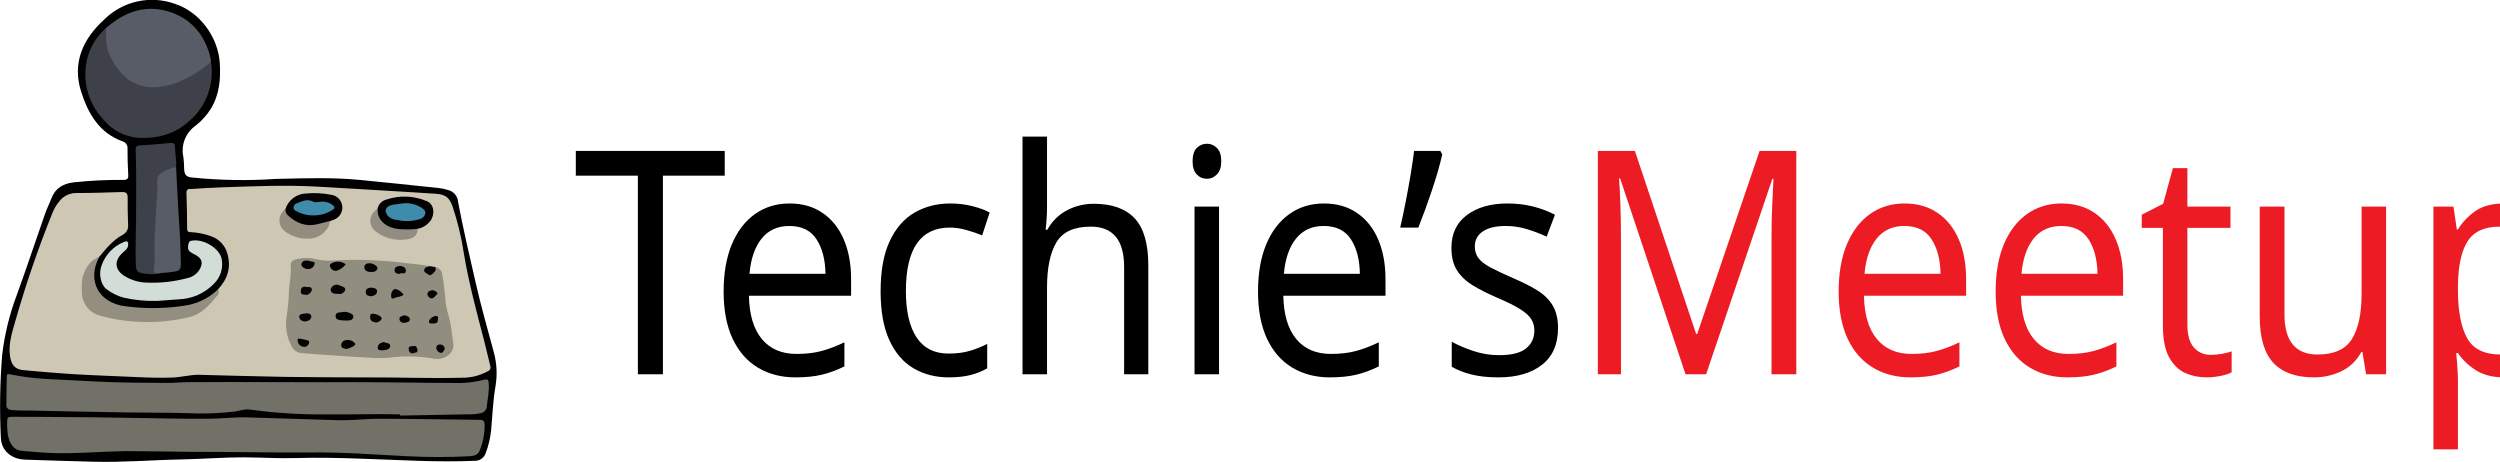
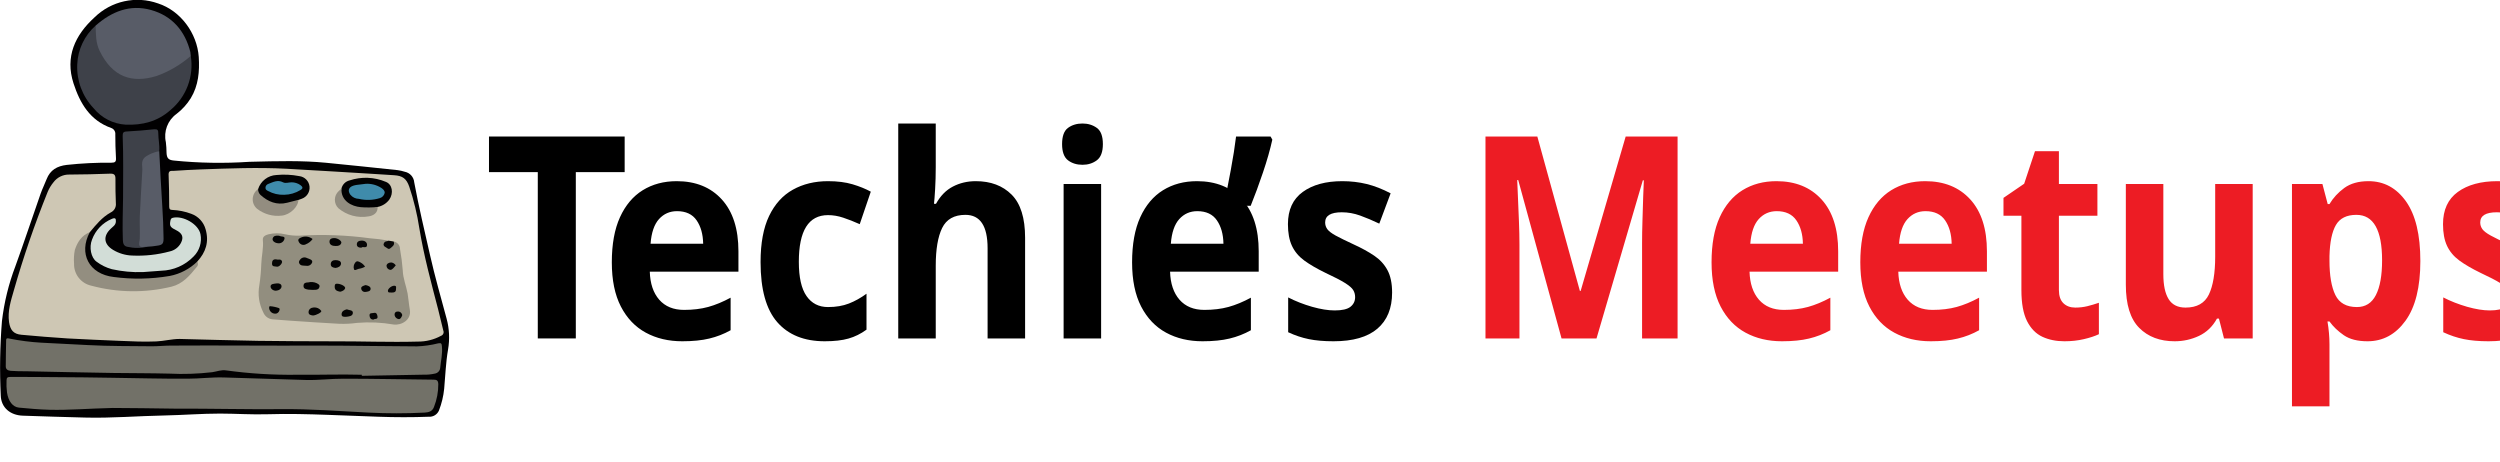
- <svg xmlns="http://www.w3.org/2000/svg" viewBox="0 0 659.75 121.87">
+ <svg xmlns="http://www.w3.org/2000/svg" viewBox="0 0 729.54 134.58">
  <defs>
-     <style>.cls-1{font-size:82.53px;font-family:HanziPenTC-W3-B5pc-H, HanziPen TC;}.cls-2{fill:#ed1c24;}.cls-3{fill:#010001;}.cls-10,.cls-11,.cls-12,.cls-13,.cls-14,.cls-15,.cls-16,.cls-17,.cls-18,.cls-19,.cls-20,.cls-21,.cls-22,.cls-23,.cls-24,.cls-25,.cls-3,.cls-4,.cls-5,.cls-6,.cls-7,.cls-8,.cls-9{fill-rule:evenodd;}.cls-4{fill:#cec7b4;}.cls-5{fill:#727168;}.cls-6{fill:#3e4149;}.cls-7{fill:#585c67;}.cls-8{fill:#d2ddd7;}.cls-9{fill:#938e80;}.cls-10{fill:#928e7f;}.cls-11{fill:#010102;}.cls-12{fill:#938d80;}.cls-13{fill:#928d80;}.cls-14{fill:#070606;}.cls-15{fill:#020202;}.cls-16{fill:#030303;}.cls-17{fill:#040303;}.cls-18{fill:#040404;}.cls-19{fill:#050404;}.cls-20{fill:#060606;}.cls-21{fill:#050504;}.cls-22{fill:#030203;}.cls-23{fill:#060505;}.cls-24{fill:#070706;}.cls-25{fill:#3f8bab;}</style>
+     <style>.cls-1{font-size:82.53px;font-family:Avenir-Heavy, Avenir;font-weight:800;}.cls-2{letter-spacing:-0.11em;}.cls-3{letter-spacing:-0.07em;}.cls-4{fill:#ed1c24;}.cls-5{fill:#010001;}.cls-10,.cls-11,.cls-12,.cls-13,.cls-14,.cls-15,.cls-16,.cls-17,.cls-18,.cls-19,.cls-20,.cls-21,.cls-22,.cls-23,.cls-24,.cls-25,.cls-26,.cls-27,.cls-5,.cls-6,.cls-7,.cls-8,.cls-9{fill-rule:evenodd;}.cls-6{fill:#cec7b4;}.cls-7{fill:#727168;}.cls-8{fill:#3e4149;}.cls-9{fill:#585c67;}.cls-10{fill:#d2ddd7;}.cls-11{fill:#938e80;}.cls-12{fill:#928e7f;}.cls-13{fill:#010102;}.cls-14{fill:#938d80;}.cls-15{fill:#928d80;}.cls-16{fill:#070606;}.cls-17{fill:#020202;}.cls-18{fill:#030303;}.cls-19{fill:#040303;}.cls-20{fill:#040404;}.cls-21{fill:#050404;}.cls-22{fill:#060606;}.cls-23{fill:#050504;}.cls-24{fill:#030203;}.cls-25{fill:#060505;}.cls-26{fill:#070706;}.cls-27{fill:#3f8bab;}</style>
  </defs>
  <g id="Objects">
-     <text class="cls-1" transform="translate(151.22 98.76) scale(0.89 1)">Techie’s <tspan class="cls-2" x="295.88" y="0">Meetups</tspan>
+     <text class="cls-1" transform="translate(141.22 98.76) scale(0.89 1)">
+       <tspan class="cls-2">T</tspan>
+       <tspan x="38.21" y="0">echie</tspan>
+       <tspan class="cls-3" x="241.58" y="0">’</tspan>
+       <tspan x="259.9" y="0">s </tspan>
+       <tspan class="cls-4" x="320.97" y="0">Meetups</tspan>
    </text>
-     <path class="cls-3" d="M72.75,47.22c8.43-.22,15.43-.4,22.41.28s13.91,1.41,20.87,2.15a11.88,11.88,0,0,1,2.09.47,3.44,3.44,0,0,1,2.76,3.11c1.33,7.11,3,14.15,4.61,21.21,1.41,6.24,3.18,12.39,4.84,18.56a20.77,20.77,0,0,1,.42,9c-.66,3.78-.78,7.61-1.13,11.43a24.13,24.13,0,0,1-1.52,6.35,3,3,0,0,1-3,1.83c-4.89.19-9.78.17-14.67,0s-9.84-.38-14.77-.55c-5.81-.21-11.62-.36-17.44-.18-4.68.15-9.35-.18-14-.19-5.4,0-10.78.44-16.17.55-7.76.14-15.5.82-23.26.61-6.06-.16-12.12-.33-18.17-.55-3.61-.13-6.3-2.34-6.4-5.88A169,169,0,0,1,.57,93.69a67,67,0,0,1,3.92-16c2.54-7,4.9-14.13,7.37-21.19.5-1.42,1.19-2.78,1.73-4.19,1.05-2.71,3.08-3.86,5.9-4.19a110.85,110.85,0,0,1,13-.64c1.11,0,1.43-.29,1.35-1.42-.15-2.27-.18-4.55-.19-6.83a1.79,1.79,0,0,0-1.19-1.88c-6.19-2.19-9.12-7.22-11-13-2.53-7.78.45-14.1,6.1-19.26A17.92,17.92,0,0,1,46.13,1C52.69,3.13,57.52,9.69,58,16.61c.26,4.22-.07,8.32-2.33,12.05a17.27,17.27,0,0,1-4.13,4.56,8,8,0,0,0-3.14,8.26,27.46,27.46,0,0,1,.2,3.15c.08,1.56.59,2.07,2.14,2.22A131.08,131.08,0,0,0,72.75,47.22Z" />
-     <path class="cls-4" d="M57.56,76.33c2.49-2.7,3.5-5.75,2.44-9.41a6.66,6.66,0,0,0-4.19-4.53,18,18,0,0,0-5.55-1.13c-.64,0-.87-.24-.88-.9,0-3.16-.06-6.33-.18-9.49,0-1.13.76-1,1.34-1,2.65-.18,5.3-.33,8-.43,8.34-.3,16.69-.64,25-.2s16.66,1,25,1.48c2.15.13,4.29.29,6.44.41,2.52.15,3.63,1,4.45,3.35a72.46,72.46,0,0,1,2.94,12.13c1.31,8,3.44,15.79,5.47,23.61.53,2.08,1,4.19,1.53,6.26a1.14,1.14,0,0,1-.66,1.51,13.86,13.86,0,0,1-6.78,1.69c-8.31.23-16.61-.12-24.92-.08q-10.87,0-21.74-.14c-7.62-.12-15.25-.37-22.87-.55-2.28,0-4.5.62-6.78.72-3.5.15-7,0-10.48-.16-5.14-.24-10.28-.4-15.41-.71-4.5-.27-9-.67-13.48-1.07C3.92,97.48,3,96.32,2.64,94c-.46-3.26.55-6.29,1.41-9.29A287.92,287.92,0,0,1,13.91,56a11.12,11.12,0,0,1,1.69-2.8,5.59,5.59,0,0,1,4.58-2.26c4,0,7.93-.13,11.9-.26,1.19-.05,1.64.29,1.61,1.55,0,2.36,0,4.72.12,7.08A2.63,2.63,0,0,1,32.31,62c-2.52,1.39-4.31,3.61-6.12,5.78-1.9,1.52-3.63,3.16-4.11,5.7a13.23,13.23,0,0,0,0,4.9,5.49,5.49,0,0,0,4.15,4.49,46.16,46.16,0,0,0,17.62,1.56c1.8-.21,3.56-.59,5.34-.92a8.62,8.62,0,0,0,4.5-2.15C55.23,79.87,57.06,78.6,57.56,76.33Z" />
-     <path class="cls-5" d="M32.87,119.05c-7,.16-12.7.67-18.4.53-3-.08-6-.35-8.94-.63-1.83-.18-3.11-1.88-3.49-4.43A19.68,19.68,0,0,1,1.91,111c0-.86.36-1,1.14-1,4.47,0,8.94,0,13.41.06,5.39,0,10.79.11,16.19.18,7.37.1,14.75.31,22.12.27,3.53,0,7.06-.48,10.61-.36q11.87.39,23.75.73c3.72.12,7.42-.39,11.13-.37,8.76,0,17.53.2,26.3.28.93,0,1.3.27,1.34,1.3a17.73,17.73,0,0,1-1.25,6.65c-.46,1.3-1.54,1.6-2.72,1.66a160.59,160.59,0,0,1-16.42,0c-8.5-.42-17-1.11-25.51-1-10.33.09-20.65-.19-31-.15C44.52,119.15,38,119.07,32.87,119.05Z" />
-     <path class="cls-5" d="M105.57,109.36c-6.37-.18-12.73.07-19.1,0a138.31,138.31,0,0,1-20.53-1.28c-1.38-.21-2.66.34-4,.53a75.62,75.62,0,0,1-12.49.42c-5.4-.14-10.79-.12-16.19-.19-8.51-.12-17-.33-25.52-.5-1.56,0-3.12,0-4.68-.13-.87-.09-1.38-.49-1.38-1.32,0-2.52.07-5.05.11-7.58,0-.79.55-.58,1-.5A65.75,65.75,0,0,0,12.06,100c4.54.24,9.09.45,13.63.7,6.23.34,12.47.28,18.71.35,1.77,0,3.54-.19,5.3-.2,14.43-.1,28.85.07,43.27,0,9.56,0,19.13.2,28.69.23a29.91,29.91,0,0,0,6.22-.89c.94-.19,1,.11,1.08.9.22,2.13-.31,4.19-.5,6.28a1.87,1.87,0,0,1-1.54,1.65,13.83,13.83,0,0,1-3.51.32l-17.83.33C105.58,109.57,105.57,109.47,105.57,109.36Z" />
-     <path class="cls-6" d="M55.67,16.32a17,17,0,0,1-5.92,15.79c-3.78,3.37-8.23,4.46-13.06,4.27a13.08,13.08,0,0,1-9.4-4.83,17.38,17.38,0,0,1-4.75-12.78,16,16,0,0,1,5.37-11.3c.53.57.37,1.28.37,1.93,0,5.18,2.64,8.91,6.64,11.84a8.27,8.27,0,0,0,4.19,1.24,13.86,13.86,0,0,0,9.21-1.87,73.41,73.41,0,0,0,6.54-4.06A.81.81,0,0,1,55.67,16.32Z" />
-     <path class="cls-7" d="M55.67,16.32a31.28,31.28,0,0,1-9.93,5.84c-7.25,2.25-12.94.33-16.67-7.32C27.9,12.45,28,10,27.91,7.47c4.66-4.1,10-6.27,16.15-4.56S54,9,55.55,15.19A8.31,8.31,0,0,1,55.67,16.32Z" />
-     <path class="cls-8" d="M41.69,79.4a35.7,35.7,0,0,1-9.06-.85,13,13,0,0,1-4.5-2.22c-1.54-1.13-2.19-4.11-1.28-6.4a10.45,10.45,0,0,1,5.77-6.05c1-.42,1.27-.17,1.19.88a1.91,1.91,0,0,1-.63,1.2c-.27.27-.57.51-.84.77C30,68.9,30.29,71.29,33,72.92a11.53,11.53,0,0,0,5.5,1.65,35.57,35.57,0,0,0,11-1.19,4.89,4.89,0,0,0,3.31-2.51c.86-1.67.4-2.81-1.48-3.74-1.69-.83-1.9-1.23-1.59-2.78.09-.4.21-.67.67-.79,3-.74,7.53,1.86,8.09,4.78a7.18,7.18,0,0,1-2,6.5A13.6,13.6,0,0,1,47.06,79Z" />
-     <path class="cls-6" d="M43.07,72a13.27,13.27,0,0,1-6,0c-1-.23-1.19-1.06-1.22-2-.16-4.09,0-8.17.06-12.25,0-6,.13-12-.11-18.07,0-.89.14-1.26,1.14-1.31,2.68-.13,5.36-.37,8-.64,1-.09,1.27.21,1.25,1.16,0,1.72.43,3.43.28,5.16a4.53,4.53,0,0,1-2,1c-2.08.83-2.49,1.56-2.59,3.78-.18,4.28-.21,8.57-.65,12.83-.26,2.47.11,5-.12,7.44,0,.12,0,.25,0,.37,0,.63-.31,1.35-.09,1.87s1.14,0,1.68.38A1.61,1.61,0,0,1,43.07,72Z" />
-     <path class="cls-7" d="M43.07,72c-.79-.14-1.84.37-2.28-.2s0-1.44,0-2.18c.09-2.13-.07-4.26,0-6.39.19-4.38.48-8.76.72-13.14a7.57,7.57,0,0,0,0-1.26c-.27-2.46.51-3,2.59-4a17.26,17.26,0,0,1,2.37-.77c.29,5.39.52,10.77.89,16.15.22,3.11.32,6.22.37,9.34,0,1.54-.31,1.93-1.84,2.14C45,71.86,44,71.94,43.07,72Z" />
-     <path class="cls-9" d="M57.56,76.33a1.25,1.25,0,0,1-.2,1.63c-2,2.46-4,4.87-7.32,5.7a47.3,47.3,0,0,1-23.43-.3,6.4,6.4,0,0,1-5-6.42,14.56,14.56,0,0,1,.23-4c.75-2.31,2-4.25,4.37-5.19C22.84,74,26,80,33.18,80.83a54.58,54.58,0,0,0,16.34-.3A15.78,15.78,0,0,0,57.56,76.33Z" />
-     <path class="cls-10" d="M114.86,70.47a2.22,2.22,0,0,1,1.87,2.2,60.15,60.15,0,0,1,.8,6.24c.08,2.36,1,4.49,1.42,6.76.26,1.58.37,3.17.65,4.74.52,2.94-2.46,4.59-4.73,4.29a41.84,41.84,0,0,0-10.66-.48,29.81,29.81,0,0,1-5.16.27c-4.79-.25-9.56-.59-14.34-.91-1.76-.12-3.52-.25-5.28-.4a3.24,3.24,0,0,1-2.59-2,12.44,12.44,0,0,1-1.16-7.94A54.7,54.7,0,0,0,76.25,77c.07-2.35.71-4.65.45-7-.1-1,.8-1.4,1.65-1.63a10.28,10.28,0,0,1,4.87,0,16.61,16.61,0,0,0,4.19.4,105.23,105.23,0,0,1,20.53.76,50.31,50.31,0,0,1,5.46.7.69.69,0,0,1-.39.46c-.42.23-.89.49-.45,1a1,1,0,0,0,1.54.19C114.59,71.52,114.53,70.9,114.86,70.47Z" />
-     <path class="cls-11" d="M75.32,55.18a5.9,5.9,0,0,1,5.35-4.11,23.2,23.2,0,0,1,6.65.32A3.41,3.41,0,0,1,88.05,58c-.31.13-.63.23-.94.34a9.13,9.13,0,0,1-10-.11A6,6,0,0,1,75.69,57,1.54,1.54,0,0,1,75.32,55.18Z" />
-     <path class="cls-11" d="M99.65,55A3.18,3.18,0,0,1,102,52.65a15,15,0,0,1,10.6.42c1.89.72,2.32,3.29,1,5.19a5.61,5.61,0,0,1-3.46,2.14c-2.36,1.23-8.82.44-10.17-2.51A3.34,3.34,0,0,1,99.65,55Z" />
-     <path class="cls-12" d="M75.32,55.18A2.28,2.28,0,0,0,76,56.87c2.22,2,4.75,3.06,7.8,2.29l3.27-.84c0,2-2.41,4.36-4.84,4.6a9.81,9.81,0,0,1-7.22-2A3.62,3.62,0,0,1,75.32,55.18Z" />
-     <path class="cls-13" d="M99.65,55c-.23,3.63,3,5.24,5.65,5.46a27.44,27.44,0,0,0,4.88-.06c.15,1.75-1.29,2.56-2.6,2.74a10.76,10.76,0,0,1-8.83-2.37,3.45,3.45,0,0,1,.08-5C99.11,55.52,99.38,55.25,99.65,55Z" />
-     <path class="cls-14" d="M114.86,70.47c.42,1-.27,1.4-.89,1.93s-.91,0-1.31-.2-.82-.48-.71-1a1,1,0,0,1,1-.81,2.9,2.9,0,0,0,.47-.16Z" />
-     <path class="cls-15" d="M91.12,84.59A11,11,0,0,1,90,84.52c-.66-.12-1.45-.19-1.43-1.1s.74-1,1.35-1a3.67,3.67,0,0,1,2.46.2c.44.26,1,.45.85,1.09s-.56.79-1.1.86C91.76,84.56,91.38,84.57,91.12,84.59Z" />
-     <path class="cls-16" d="M91.22,69.75a4.38,4.38,0,0,1-1.93,1.52,1.48,1.48,0,0,1-2-.52c-.35-.55-.41-1,.42-1.37A3.28,3.28,0,0,1,91.22,69.75Z" />
-     <path class="cls-16" d="M89.41,77.56c-1-.08-1.67.06-2.07-.69-.25-.46,0-.81.26-1.14a1.57,1.57,0,0,1,2-.42c.61.26,1.66.46,1.51,1.19A1.5,1.5,0,0,1,89.41,77.56Z" />
-     <path class="cls-17" d="M91.35,92.07c-.59-.09-1.33-.17-1.31-1s.71-1.31,1.53-1.35a2.4,2.4,0,0,1,2.18,1C94,91.09,92.33,92,91.35,92.07Z" />
-     <path class="cls-16" d="M97.59,69.48c1,0,2.24.89,2,1.45-.25.74-1,.89-1.66.85-.89,0-1.8-.25-1.78-1.34C96.22,69.59,97,69.45,97.59,69.48Z" />
-     <path class="cls-18" d="M81.39,71c-1.15,0-2-.69-1.83-1.37.23-.86,1-.92,1.73-.85a.86.86,0,0,1,.36.08c.47.27,1.48,0,1.38.75A1.68,1.68,0,0,1,81.39,71Z" />
-     <path class="cls-19" d="M101.24,90.26c.64.33,1.8.14,1.73,1.09s-1.16,1-2,1.1c-.57,0-1.33.07-1.29-.78S100.44,90.44,101.24,90.26Z" />
-     <path class="cls-20" d="M106.53,77.82a5.12,5.12,0,0,1-1.87.63c-.46.11-1.14.62-1.35.16a2.08,2.08,0,0,1,.37-2c.45-.6,1-.32,1.56,0A3.5,3.5,0,0,1,106.53,77.82Z" />
-     <path class="cls-18" d="M80.51,84.84c-.84,0-1.6-.6-1.55-1.32s1.13-.73,1.81-.82,1.42.18,1.39.89S81.37,84.79,80.51,84.84Z" />
-     <path class="cls-21" d="M99.27,85.13c-.8-.16-1.59-.36-1.6-1.41,0-.43,0-.94.67-.93,1.1,0,2.51.76,2.38,1.3S99.94,85,99.27,85.13Z" />
-     <path class="cls-22" d="M97.91,78.19c-.76-.08-1.43-.31-1.39-1.16s.7-1.13,1.41-1.12,1.62.21,1.59,1S98.68,78.11,97.91,78.19Z" />
-     <path class="cls-23" d="M105.46,72.29c-.88,0-1.36-.36-1.33-1,0-.82.7-1.07,1.44-1.08.89,0,1.58.49,1.54,1.31C107.05,72.66,105.8,71.76,105.46,72.29Z" />
-     <path class="cls-24" d="M80.6,75.67c.45.27,1.39-.26,1.69.57.21.58-.85,1.7-1.45,1.58s-1.5.11-1.46-.94C79.4,76.21,79.57,75.6,80.6,75.67Z" />
-     <path class="cls-18" d="M81.6,90.23a1.41,1.41,0,0,1-.81,1.23,1.75,1.75,0,0,1-2.24-1.89c0-.09.16-.23.24-.22a10.27,10.27,0,0,1,2.68.58C81.54,90,81.56,90.14,81.6,90.23Z" />
-     <path class="cls-18" d="M106.71,83.19c.63.14,1.39.38,1.44,1,.06.85-.87.91-1.48,1a1.1,1.1,0,0,1-1.27-1.09C105.38,83.57,106.13,83.35,106.71,83.19Z" />
-     <path class="cls-20" d="M115.49,77.44c-.5.51-.9,1.28-1.59,1.32a1.26,1.26,0,0,1-1.11-1.17c0-.64.73-1,1.38-1A1.79,1.79,0,0,1,115.49,77.44Z" />
-     <path class="cls-23" d="M114.2,85.38c-.33-.13-1,.22-1-.55,0-.61,1.11-1.47,1.85-1.45s.51.57.51.93C115.57,85.14,115.22,85.39,114.2,85.38Z" />
-     <path class="cls-14" d="M109,93.26c-.86,0-1.09-.53-1.16-1.12-.1-.94.75-.7,1.23-.82.83-.21,1,.47,1.09,1C110.32,93.33,109.34,92.91,109,93.26Z" />
-     <path class="cls-21" d="M117.38,92c-.2.5-.49,1.17-1,1.12a1.4,1.4,0,0,1-1.24-1.37c0-.59.45-.88,1-.84A1.2,1.2,0,0,1,117.38,92Z" />
-     <path class="cls-25" d="M82.92,56.84a9,9,0,0,1-4.68-1.1c-.38-.19-.77-.39-.77-.89a1.18,1.18,0,0,1,.8-1.17c1.4-.52,2.73-1.32,4.33-.48.74.39,1.65,0,2.49,0a4.52,4.52,0,0,1,2.59.82c.68.52.86.95-.05,1.46A9.21,9.21,0,0,1,82.92,56.84Z" />
-     <path class="cls-25" d="M106.78,53.63a7.71,7.71,0,0,1,4.47,1.19c.51.36,1.08.79,1,1.5a2,2,0,0,1-1.41,1.49,11.45,11.45,0,0,1-6.09.22,3.28,3.28,0,0,1-2.51-1.21c-.83-1.17-.52-2.19.85-2.63a5.58,5.58,0,0,1,1-.23C105,53.83,106,53.72,106.78,53.63Z" />
+     <path class="cls-5" d="M72.75,47.22c8.43-.22,15.43-.4,22.41.28s13.91,1.41,20.87,2.15a11.88,11.88,0,0,1,2.09.47,3.44,3.44,0,0,1,2.76,3.11c1.33,7.11,3,14.15,4.61,21.21,1.41,6.24,3.18,12.39,4.84,18.56a20.77,20.77,0,0,1,.42,9c-.66,3.78-.78,7.61-1.13,11.43a24.13,24.13,0,0,1-1.52,6.35,3,3,0,0,1-3,1.83c-4.89.19-9.78.17-14.67,0s-9.84-.38-14.77-.55c-5.81-.21-11.62-.36-17.44-.18-4.68.15-9.35-.18-14-.19-5.4,0-10.78.44-16.17.55-7.76.14-15.5.82-23.26.61-6.06-.16-12.12-.33-18.17-.55-3.61-.13-6.3-2.34-6.4-5.88A169,169,0,0,1,.57,93.69a67,67,0,0,1,3.92-16c2.54-7,4.9-14.13,7.37-21.19.5-1.42,1.19-2.78,1.73-4.19,1.05-2.71,3.08-3.86,5.9-4.19a110.85,110.85,0,0,1,13-.64c1.11,0,1.43-.29,1.35-1.42-.15-2.27-.18-4.55-.19-6.83a1.79,1.79,0,0,0-1.19-1.88c-6.19-2.19-9.12-7.22-11-13-2.53-7.78.45-14.1,6.1-19.26A17.92,17.92,0,0,1,46.13,1C52.69,3.13,57.52,9.69,58,16.61c.26,4.22-.07,8.32-2.33,12.05a17.27,17.27,0,0,1-4.13,4.56,8,8,0,0,0-3.14,8.26,27.46,27.46,0,0,1,.2,3.15c.08,1.56.59,2.07,2.14,2.22A131.08,131.08,0,0,0,72.75,47.22Z" />
+     <path class="cls-6" d="M57.56,76.33c2.49-2.7,3.5-5.75,2.44-9.41a6.66,6.66,0,0,0-4.19-4.53,18,18,0,0,0-5.55-1.13c-.64,0-.87-.24-.88-.9,0-3.16-.06-6.33-.18-9.49,0-1.13.76-1,1.34-1,2.65-.18,5.3-.33,8-.43,8.34-.3,16.69-.64,25-.2s16.66,1,25,1.48c2.15.13,4.29.29,6.44.41,2.52.15,3.63,1,4.45,3.35a72.46,72.46,0,0,1,2.94,12.13c1.31,8,3.44,15.79,5.47,23.61.53,2.08,1,4.19,1.53,6.26a1.14,1.14,0,0,1-.66,1.51,13.86,13.86,0,0,1-6.78,1.69c-8.31.23-16.61-.12-24.92-.08q-10.87,0-21.74-.14c-7.62-.12-15.25-.37-22.87-.55-2.28,0-4.5.62-6.78.72-3.5.15-7,0-10.48-.16-5.14-.24-10.28-.4-15.41-.71-4.5-.27-9-.67-13.48-1.07C3.92,97.48,3,96.32,2.64,94c-.46-3.26.55-6.29,1.41-9.29A287.92,287.92,0,0,1,13.91,56a11.12,11.12,0,0,1,1.69-2.8,5.59,5.59,0,0,1,4.58-2.26c4,0,7.93-.13,11.9-.26,1.19-.05,1.64.29,1.61,1.55,0,2.36,0,4.72.12,7.08A2.63,2.63,0,0,1,32.31,62c-2.52,1.39-4.31,3.61-6.12,5.78-1.9,1.52-3.63,3.16-4.11,5.7a13.23,13.23,0,0,0,0,4.9,5.49,5.49,0,0,0,4.15,4.49,46.16,46.16,0,0,0,17.62,1.56c1.8-.21,3.56-.59,5.34-.92a8.62,8.62,0,0,0,4.5-2.15C55.23,79.87,57.06,78.6,57.56,76.33Z" />
+     <path class="cls-7" d="M32.87,119.05c-7,.16-12.7.67-18.4.53-3-.08-6-.35-8.94-.63-1.83-.18-3.11-1.88-3.49-4.43A19.68,19.68,0,0,1,1.91,111c0-.86.36-1,1.14-1,4.47,0,8.94,0,13.41.06,5.39,0,10.79.11,16.19.18,7.37.1,14.75.31,22.12.27,3.53,0,7.06-.48,10.61-.36q11.87.39,23.75.73c3.72.12,7.42-.39,11.13-.37,8.76,0,17.53.2,26.3.28.93,0,1.3.27,1.34,1.3a17.73,17.73,0,0,1-1.25,6.65c-.46,1.3-1.54,1.6-2.72,1.66a160.59,160.59,0,0,1-16.42,0c-8.5-.42-17-1.11-25.51-1-10.33.09-20.65-.19-31-.15C44.52,119.15,38,119.07,32.87,119.05Z" />
+     <path class="cls-7" d="M105.57,109.36c-6.37-.18-12.73.07-19.1,0a138.31,138.31,0,0,1-20.53-1.28c-1.38-.21-2.66.34-4,.53a75.62,75.62,0,0,1-12.49.42c-5.4-.14-10.79-.12-16.19-.19-8.51-.12-17-.33-25.52-.5-1.56,0-3.12,0-4.68-.13-.87-.09-1.38-.49-1.38-1.32,0-2.52.07-5.05.11-7.58,0-.79.55-.58,1-.5A65.75,65.75,0,0,0,12.06,100c4.54.24,9.09.45,13.63.7,6.23.34,12.47.28,18.71.35,1.77,0,3.54-.19,5.3-.2,14.43-.1,28.85.07,43.27,0,9.56,0,19.13.2,28.69.23a29.91,29.91,0,0,0,6.22-.89c.94-.19,1,.11,1.08.9.22,2.13-.31,4.19-.5,6.28a1.87,1.87,0,0,1-1.54,1.65,13.83,13.83,0,0,1-3.51.32l-17.83.33C105.58,109.57,105.57,109.47,105.57,109.36Z" />
+     <path class="cls-8" d="M55.67,16.32a17,17,0,0,1-5.92,15.79c-3.78,3.37-8.23,4.46-13.06,4.27a13.08,13.08,0,0,1-9.4-4.83,17.38,17.38,0,0,1-4.75-12.78,16,16,0,0,1,5.37-11.3c.53.57.37,1.28.37,1.93,0,5.18,2.64,8.91,6.64,11.84a8.27,8.27,0,0,0,4.19,1.24,13.86,13.86,0,0,0,9.21-1.87,73.41,73.41,0,0,0,6.54-4.06A.81.81,0,0,1,55.67,16.32Z" />
+     <path class="cls-9" d="M55.67,16.32a31.28,31.28,0,0,1-9.93,5.84c-7.25,2.25-12.94.33-16.67-7.32C27.9,12.45,28,10,27.91,7.47c4.66-4.1,10-6.27,16.15-4.56S54,9,55.55,15.19A8.31,8.31,0,0,1,55.67,16.32Z" />
+     <path class="cls-10" d="M41.69,79.4a35.7,35.7,0,0,1-9.06-.85,13,13,0,0,1-4.5-2.22c-1.54-1.13-2.19-4.11-1.28-6.4a10.45,10.45,0,0,1,5.77-6.05c1-.42,1.27-.17,1.19.88a1.91,1.91,0,0,1-.63,1.2c-.27.27-.57.51-.84.77C30,68.9,30.29,71.29,33,72.92a11.53,11.53,0,0,0,5.5,1.65,35.57,35.57,0,0,0,11-1.19,4.89,4.89,0,0,0,3.31-2.51c.86-1.67.4-2.81-1.48-3.74-1.69-.83-1.9-1.23-1.59-2.78.09-.4.21-.67.67-.79,3-.74,7.53,1.86,8.09,4.78a7.18,7.18,0,0,1-2,6.5A13.6,13.6,0,0,1,47.06,79Z" />
+     <path class="cls-8" d="M43.07,72a13.27,13.27,0,0,1-6,0c-1-.23-1.19-1.06-1.22-2-.16-4.09,0-8.17.06-12.25,0-6,.13-12-.11-18.07,0-.89.14-1.26,1.14-1.31,2.68-.13,5.36-.37,8-.64,1-.09,1.27.21,1.25,1.16,0,1.72.43,3.43.28,5.16a4.53,4.53,0,0,1-2,1c-2.08.83-2.49,1.56-2.59,3.78-.18,4.28-.21,8.57-.65,12.83-.26,2.47.11,5-.12,7.44,0,.12,0,.25,0,.37,0,.63-.31,1.35-.09,1.87s1.14,0,1.68.38A1.61,1.61,0,0,1,43.07,72Z" />
+     <path class="cls-9" d="M43.07,72c-.79-.14-1.84.37-2.28-.2s0-1.44,0-2.18c.09-2.13-.07-4.26,0-6.39.19-4.38.48-8.76.72-13.14a7.57,7.57,0,0,0,0-1.26c-.27-2.46.51-3,2.59-4a17.26,17.26,0,0,1,2.37-.77c.29,5.39.52,10.77.89,16.15.22,3.11.32,6.22.37,9.34,0,1.54-.31,1.93-1.84,2.14C45,71.86,44,71.94,43.07,72Z" />
+     <path class="cls-11" d="M57.56,76.33a1.25,1.25,0,0,1-.2,1.63c-2,2.46-4,4.87-7.32,5.7a47.3,47.3,0,0,1-23.43-.3,6.4,6.4,0,0,1-5-6.42,14.56,14.56,0,0,1,.23-4c.75-2.31,2-4.25,4.37-5.19C22.84,74,26,80,33.18,80.83a54.58,54.58,0,0,0,16.34-.3A15.78,15.78,0,0,0,57.56,76.33Z" />
+     <path class="cls-12" d="M114.86,70.47a2.22,2.22,0,0,1,1.87,2.2,60.15,60.15,0,0,1,.8,6.24c.08,2.36,1,4.49,1.42,6.76.26,1.58.37,3.17.65,4.74.52,2.94-2.46,4.59-4.73,4.29a41.84,41.84,0,0,0-10.66-.48,29.81,29.81,0,0,1-5.16.27c-4.79-.25-9.56-.59-14.34-.91-1.76-.12-3.52-.25-5.28-.4a3.24,3.24,0,0,1-2.59-2,12.44,12.44,0,0,1-1.16-7.94A54.7,54.7,0,0,0,76.25,77c.07-2.35.71-4.65.45-7-.1-1,.8-1.4,1.65-1.63a10.28,10.28,0,0,1,4.87,0,16.61,16.61,0,0,0,4.19.4,105.23,105.23,0,0,1,20.53.76,50.31,50.31,0,0,1,5.46.7.69.69,0,0,1-.39.46c-.42.23-.89.49-.45,1a1,1,0,0,0,1.54.19C114.59,71.52,114.53,70.9,114.86,70.47Z" />
+     <path class="cls-13" d="M75.32,55.18a5.9,5.9,0,0,1,5.35-4.11,23.2,23.2,0,0,1,6.65.32A3.41,3.41,0,0,1,88.05,58c-.31.13-.63.23-.94.34a9.13,9.13,0,0,1-10-.11A6,6,0,0,1,75.69,57,1.54,1.54,0,0,1,75.32,55.18Z" />
+     <path class="cls-13" d="M99.65,55A3.18,3.18,0,0,1,102,52.65a15,15,0,0,1,10.6.42c1.89.72,2.32,3.29,1,5.19a5.61,5.61,0,0,1-3.46,2.14c-2.36,1.23-8.82.44-10.17-2.51A3.34,3.34,0,0,1,99.65,55Z" />
+     <path class="cls-14" d="M75.32,55.18A2.28,2.28,0,0,0,76,56.87c2.22,2,4.75,3.06,7.8,2.29l3.27-.84c0,2-2.41,4.36-4.84,4.6a9.81,9.81,0,0,1-7.22-2A3.62,3.62,0,0,1,75.32,55.18Z" />
+     <path class="cls-15" d="M99.65,55c-.23,3.63,3,5.24,5.65,5.46a27.44,27.44,0,0,0,4.88-.06c.15,1.75-1.29,2.56-2.6,2.74a10.76,10.76,0,0,1-8.83-2.37,3.45,3.45,0,0,1,.08-5C99.11,55.52,99.38,55.25,99.65,55Z" />
+     <path class="cls-16" d="M114.86,70.47c.42,1-.27,1.4-.89,1.93s-.91,0-1.31-.2-.82-.48-.71-1a1,1,0,0,1,1-.81,2.9,2.9,0,0,0,.47-.16Z" />
+     <path class="cls-17" d="M91.12,84.59A11,11,0,0,1,90,84.52c-.66-.12-1.45-.19-1.43-1.1s.74-1,1.35-1a3.67,3.67,0,0,1,2.46.2c.44.26,1,.45.85,1.09s-.56.79-1.1.86C91.76,84.56,91.38,84.57,91.12,84.59Z" />
+     <path class="cls-18" d="M91.22,69.75a4.38,4.38,0,0,1-1.93,1.52,1.48,1.48,0,0,1-2-.52c-.35-.55-.41-1,.42-1.37A3.28,3.28,0,0,1,91.22,69.75Z" />
+     <path class="cls-18" d="M89.41,77.56c-1-.08-1.67.06-2.07-.69-.25-.46,0-.81.26-1.14a1.57,1.57,0,0,1,2-.42c.61.26,1.66.46,1.51,1.19A1.5,1.5,0,0,1,89.41,77.56Z" />
+     <path class="cls-19" d="M91.35,92.07c-.59-.09-1.33-.17-1.31-1s.71-1.31,1.53-1.35a2.4,2.4,0,0,1,2.18,1C94,91.09,92.33,92,91.35,92.07Z" />
+     <path class="cls-18" d="M97.59,69.48c1,0,2.24.89,2,1.45-.25.74-1,.89-1.66.85-.89,0-1.8-.25-1.78-1.34C96.22,69.59,97,69.45,97.59,69.48Z" />
+     <path class="cls-20" d="M81.39,71c-1.15,0-2-.69-1.83-1.37.23-.86,1-.92,1.73-.85a.86.86,0,0,1,.36.08c.47.27,1.48,0,1.38.75A1.68,1.68,0,0,1,81.39,71Z" />
+     <path class="cls-21" d="M101.24,90.26c.64.33,1.8.14,1.73,1.09s-1.16,1-2,1.1c-.57,0-1.33.07-1.29-.78S100.44,90.44,101.24,90.26Z" />
+     <path class="cls-22" d="M106.53,77.82a5.12,5.12,0,0,1-1.87.63c-.46.11-1.14.62-1.35.16a2.08,2.08,0,0,1,.37-2c.45-.6,1-.32,1.56,0A3.5,3.5,0,0,1,106.53,77.82Z" />
+     <path class="cls-20" d="M80.51,84.84c-.84,0-1.6-.6-1.55-1.32s1.13-.73,1.81-.82,1.42.18,1.39.89S81.37,84.79,80.51,84.84Z" />
+     <path class="cls-23" d="M99.27,85.13c-.8-.16-1.59-.36-1.6-1.41,0-.43,0-.94.67-.93,1.1,0,2.51.76,2.38,1.3S99.94,85,99.27,85.13Z" />
+     <path class="cls-24" d="M97.91,78.19c-.76-.08-1.43-.31-1.39-1.16s.7-1.13,1.41-1.12,1.62.21,1.59,1S98.68,78.11,97.91,78.19Z" />
+     <path class="cls-25" d="M105.46,72.29c-.88,0-1.36-.36-1.33-1,0-.82.7-1.07,1.44-1.08.89,0,1.58.49,1.54,1.31C107.05,72.66,105.8,71.76,105.46,72.29Z" />
+     <path class="cls-26" d="M80.6,75.67c.45.27,1.39-.26,1.69.57.21.58-.85,1.7-1.45,1.58s-1.5.11-1.46-.94C79.4,76.21,79.57,75.6,80.6,75.67Z" />
+     <path class="cls-20" d="M81.6,90.23a1.41,1.41,0,0,1-.81,1.23,1.75,1.75,0,0,1-2.24-1.89c0-.09.16-.23.24-.22a10.27,10.27,0,0,1,2.68.58C81.54,90,81.56,90.14,81.6,90.23Z" />
+     <path class="cls-20" d="M106.71,83.19c.63.14,1.39.38,1.44,1,.06.85-.87.91-1.48,1a1.1,1.1,0,0,1-1.27-1.09C105.38,83.57,106.13,83.35,106.71,83.19Z" />
+     <path class="cls-22" d="M115.49,77.44c-.5.51-.9,1.28-1.59,1.32a1.26,1.26,0,0,1-1.11-1.17c0-.64.73-1,1.38-1A1.79,1.79,0,0,1,115.49,77.44Z" />
+     <path class="cls-25" d="M114.2,85.38c-.33-.13-1,.22-1-.55,0-.61,1.11-1.47,1.85-1.45s.51.57.51.93C115.57,85.14,115.22,85.39,114.2,85.38Z" />
+     <path class="cls-16" d="M109,93.26c-.86,0-1.09-.53-1.16-1.12-.1-.94.75-.7,1.23-.82.83-.21,1,.47,1.09,1C110.32,93.33,109.34,92.91,109,93.26Z" />
+     <path class="cls-23" d="M117.38,92c-.2.5-.49,1.17-1,1.12a1.4,1.4,0,0,1-1.24-1.37c0-.59.45-.88,1-.84A1.2,1.2,0,0,1,117.38,92Z" />
+     <path class="cls-27" d="M82.92,56.84a9,9,0,0,1-4.68-1.1c-.38-.19-.77-.39-.77-.89a1.18,1.18,0,0,1,.8-1.17c1.4-.52,2.73-1.32,4.33-.48.74.39,1.65,0,2.49,0a4.52,4.52,0,0,1,2.59.82c.68.52.86.95-.05,1.46A9.21,9.21,0,0,1,82.92,56.84Z" />
+     <path class="cls-27" d="M106.78,53.63a7.71,7.71,0,0,1,4.47,1.19c.51.36,1.08.79,1,1.5a2,2,0,0,1-1.41,1.49,11.45,11.45,0,0,1-6.09.22,3.28,3.28,0,0,1-2.51-1.21c-.83-1.17-.52-2.19.85-2.63a5.58,5.58,0,0,1,1-.23C105,53.83,106,53.72,106.78,53.63Z" />
  </g>
</svg>
